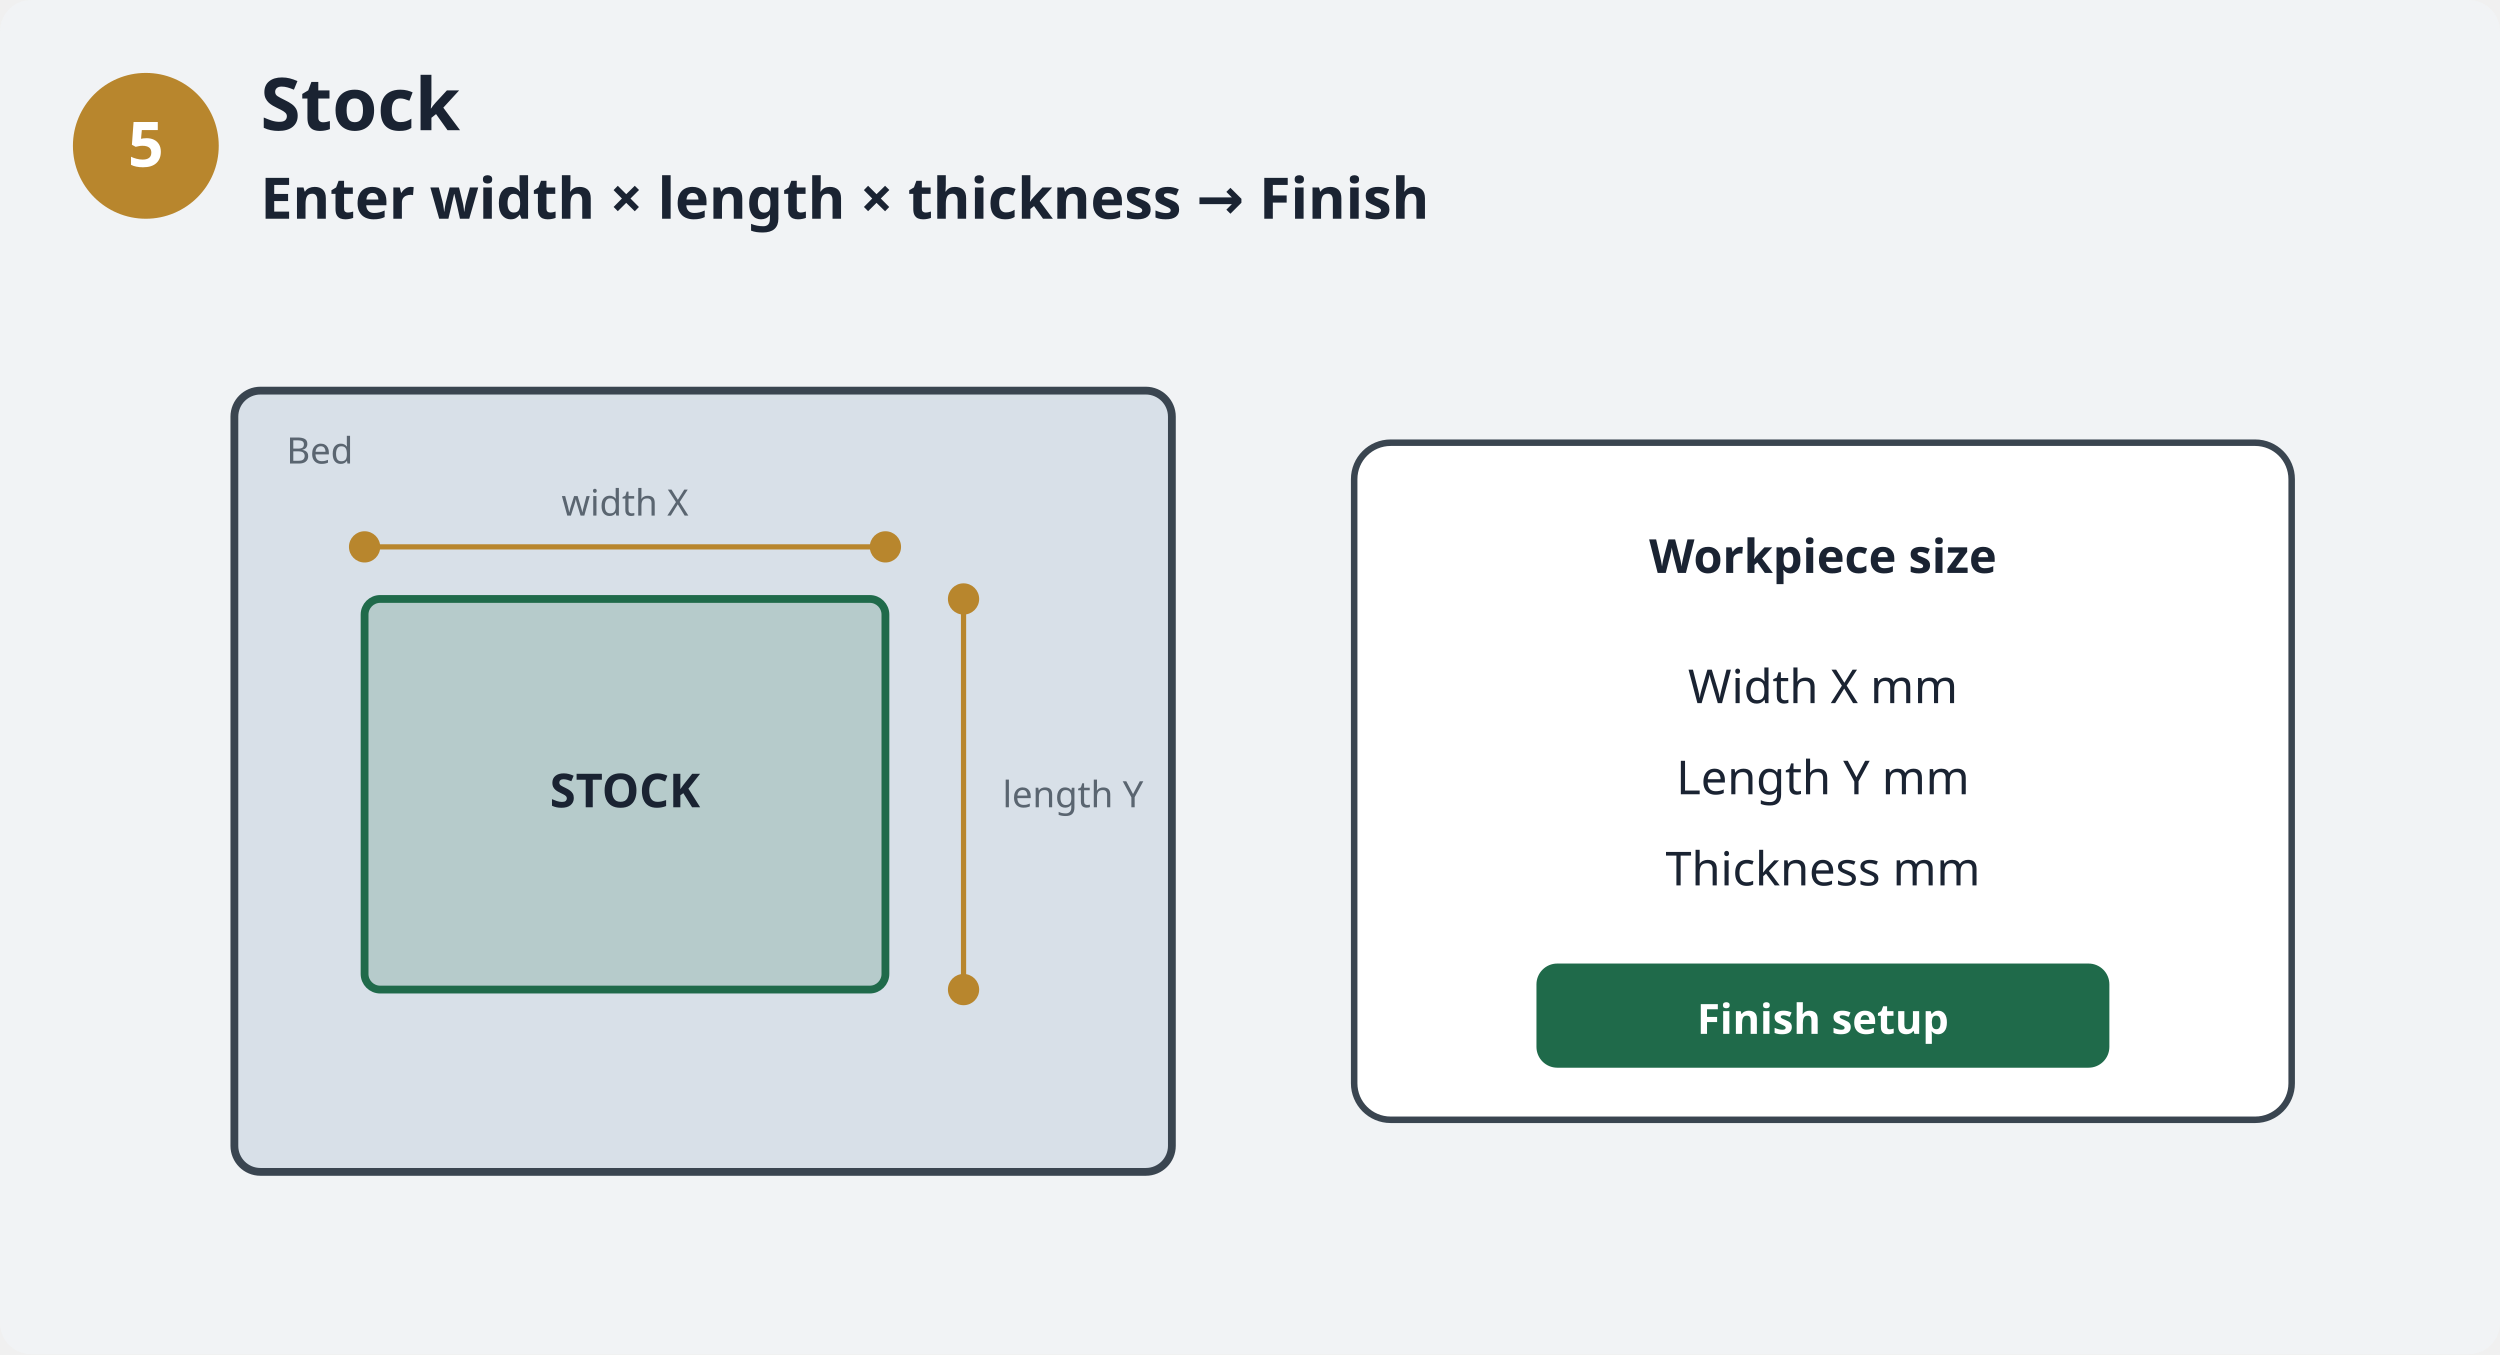
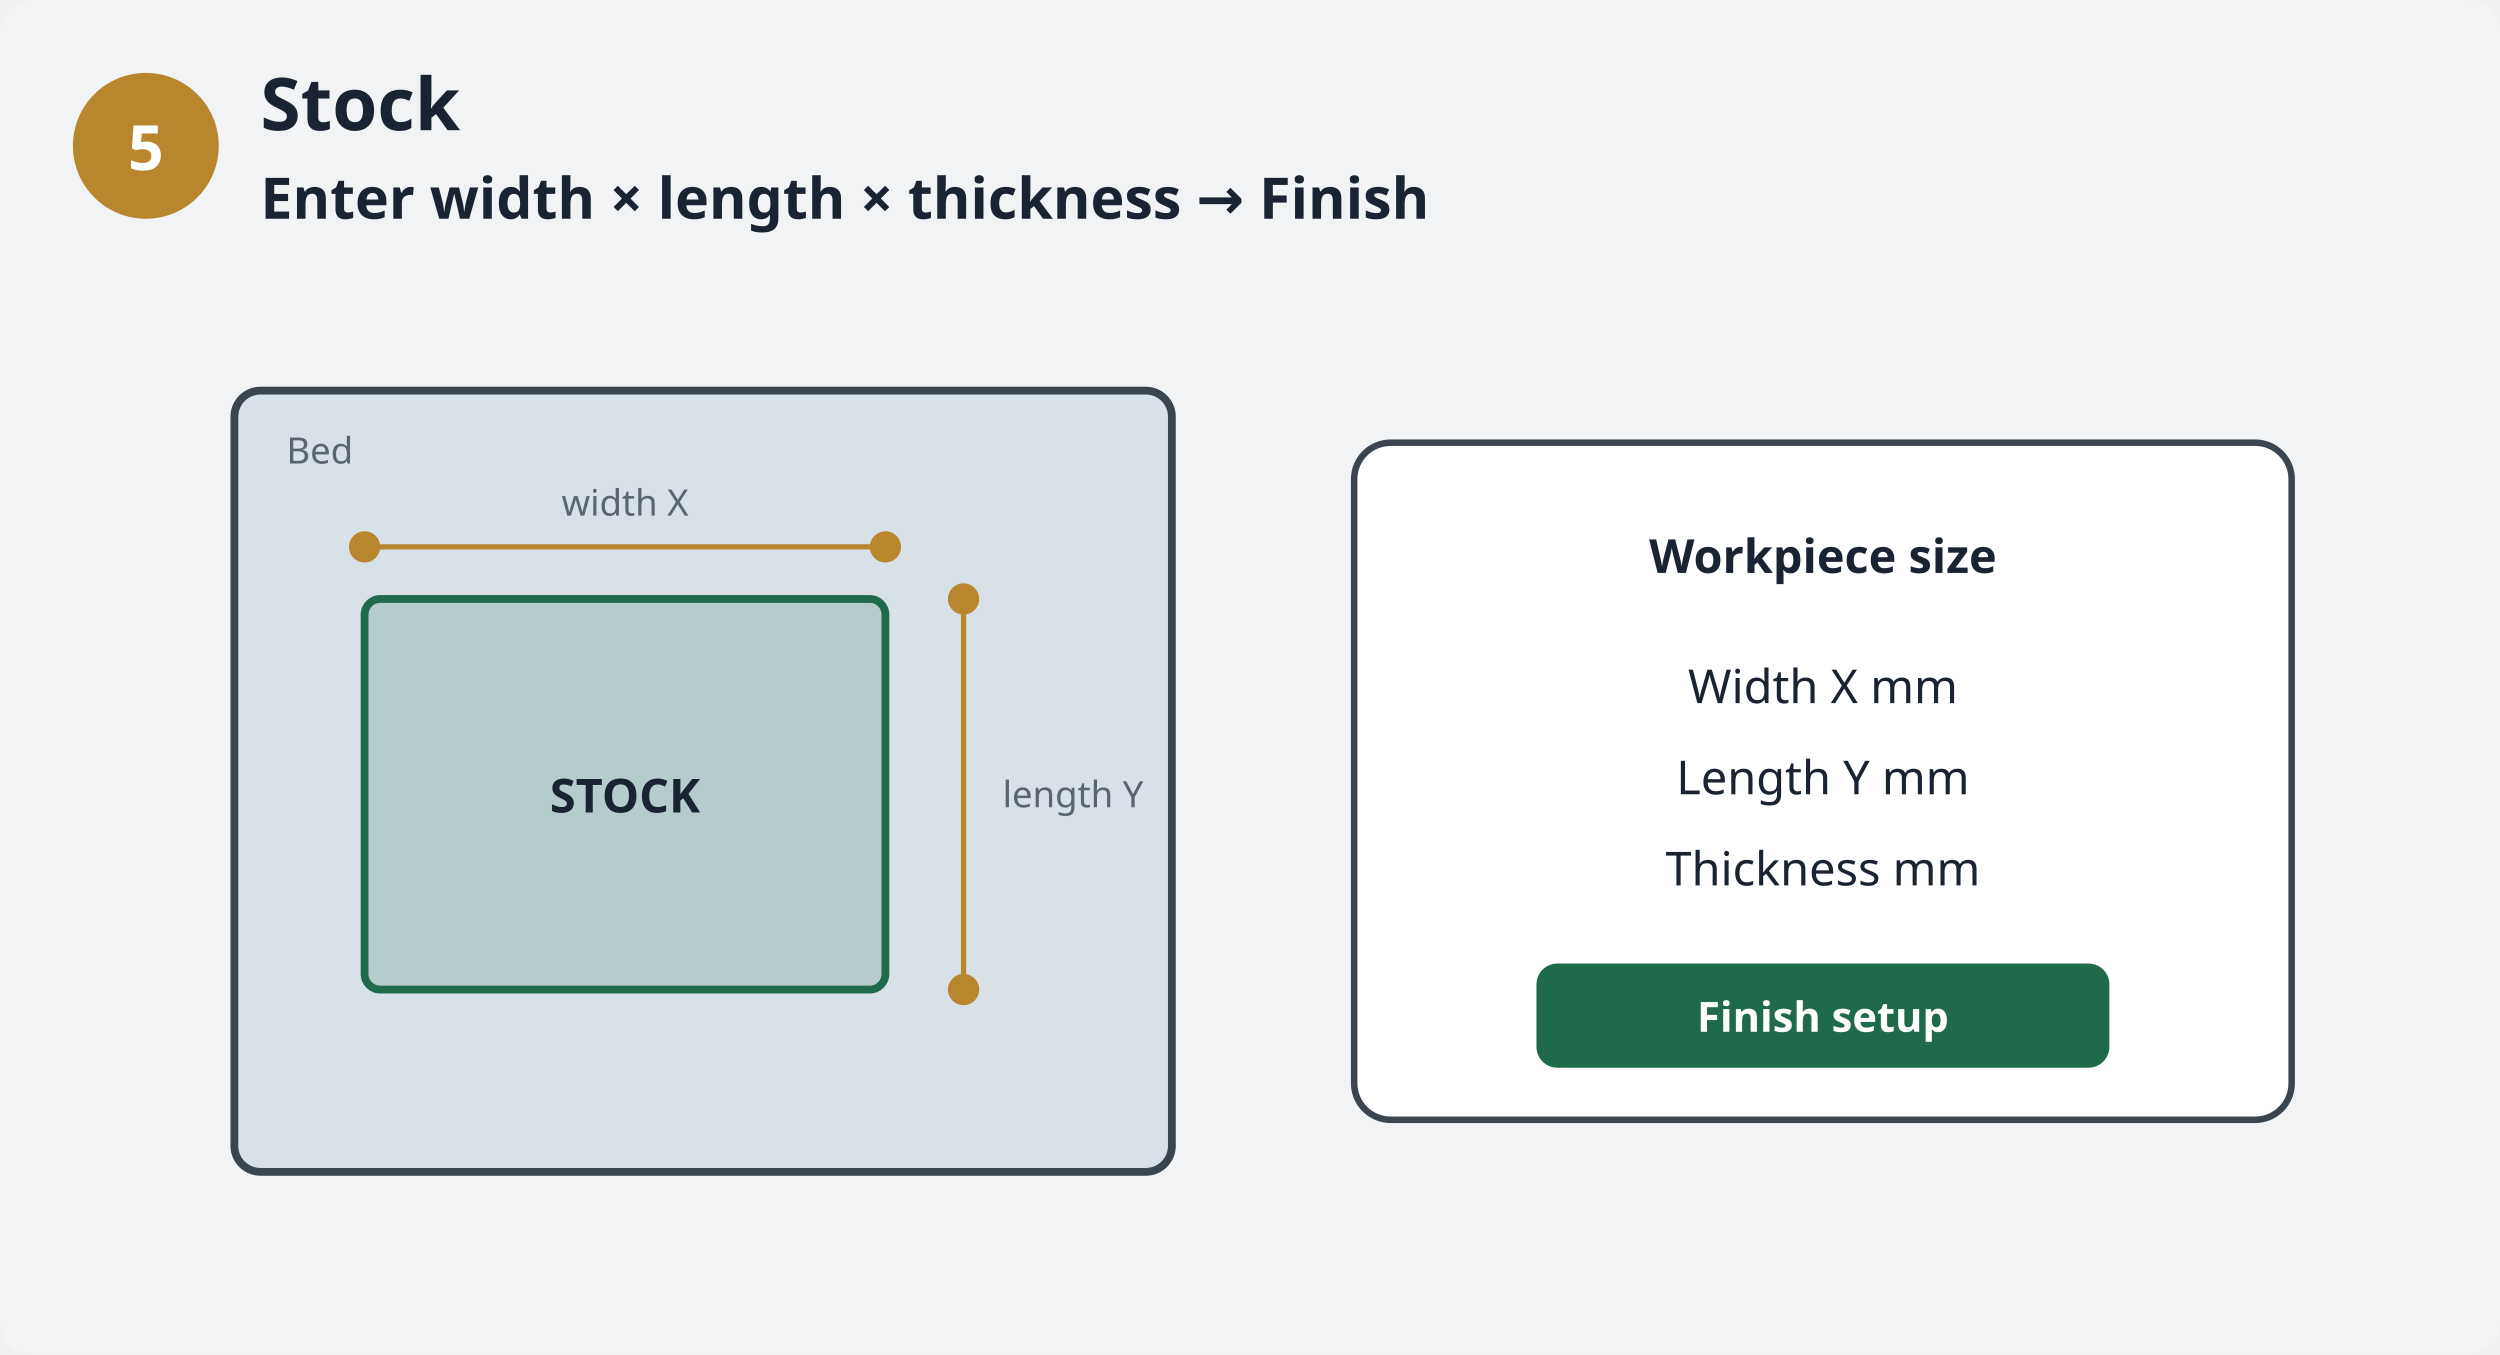
<svg xmlns="http://www.w3.org/2000/svg" viewBox="0 0 960 520" role="img" aria-labelledby="t d">
  <defs>
    <style>
      /* SharpCNC diagram type: UI stack on all text; avoid SVG Times default on .tiny/etc. */
      text, tspan { font-family: "Sora", system-ui, "Segoe UI", sans-serif; }
      .bg { fill: #f1f3f5; }
      .bed { fill: #d8e0e8; stroke: #3a4550; stroke-width: 3; }
      .stock { fill: rgba(31, 106, 74, 0.18); stroke: #1f6a4a; stroke-width: 3; }
      .num { fill: #b8862d; }
      .card { fill: #ffffff; stroke: #3a4550; stroke-width: 2.5; }
      .lab { font-family: "Sora", system-ui, "Segoe UI", sans-serif; fill: #1a2332; font-size: 18px; }
      .big { font-size: 28px; font-weight: 700; }
      .act { font-size: 22px; font-weight: 700; }
      .tiny { font-size: 14px; fill: #5a6570; }
      .w { fill: #ffffff; font-family: "Sora", system-ui, "Segoe UI", sans-serif; font-weight: 700; }
      .btn { fill: #1f6a4a; }
      .dim { stroke: #b8862d; stroke-width: 2; fill: none; marker-start: url(#m); marker-end: url(#m); }
    </style>
    <marker id="m" markerWidth="8" markerHeight="8" refX="4" refY="4" orient="auto">
      <circle cx="4" cy="4" r="3" fill="#b8862d" />
    </marker>
  </defs>
  <rect class="bg" width="960" height="520" rx="12" />
  <circle class="num" cx="56" cy="56" r="28" />
-   <text class="w" x="56" y="64" text-anchor="middle" font-size="24">5</text>
+   <text class="w" x="56" y="56" text-anchor="middle" dominant-baseline="central" font-size="24">5</text>
  <text class="lab big" x="100" y="50">Stock</text>
  <text class="lab act" x="100" y="84">Enter width × length × thickness → Finish</text>
  <rect class="bed" x="90" y="150" width="360" height="300" rx="10" />
  <text class="tiny" x="110" y="178">Bed</text>
  <rect class="stock" x="140" y="230" width="200" height="150" rx="6" />
-   <text class="lab" x="240" y="310" text-anchor="middle" font-weight="700" fill="#1f6a4a">STOCK</text>
+   <text class="lab" x="240" y="305" text-anchor="middle" dominant-baseline="central" font-weight="700" fill="#1f6a4a">STOCK</text>
  <line class="dim" x1="140" y1="210" x2="340" y2="210" />
  <text class="tiny" x="240" y="198" text-anchor="middle">width X</text>
  <line class="dim" x1="370" y1="230" x2="370" y2="380" />
  <text class="tiny" x="385" y="310">length Y</text>
  <rect class="card" x="520" y="170" width="360" height="260" rx="14" />
  <text class="lab" x="700" y="220" text-anchor="middle" font-weight="700">Workpiece size</text>
  <text class="lab" x="700" y="270" text-anchor="middle" font-size="16">Width X mm</text>
  <text class="lab" x="700" y="305" text-anchor="middle" font-size="16">Length Y mm</text>
  <text class="lab" x="700" y="340" text-anchor="middle" font-size="16">Thickness mm</text>
  <rect class="btn" x="590" y="370" width="220" height="40" rx="8" />
-   <text class="w" x="700" y="397" text-anchor="middle" font-size="16">Finish setup</text>
+   <text class="w" x="700" y="390" text-anchor="middle" dominant-baseline="central" font-size="16">Finish setup</text>
</svg>
